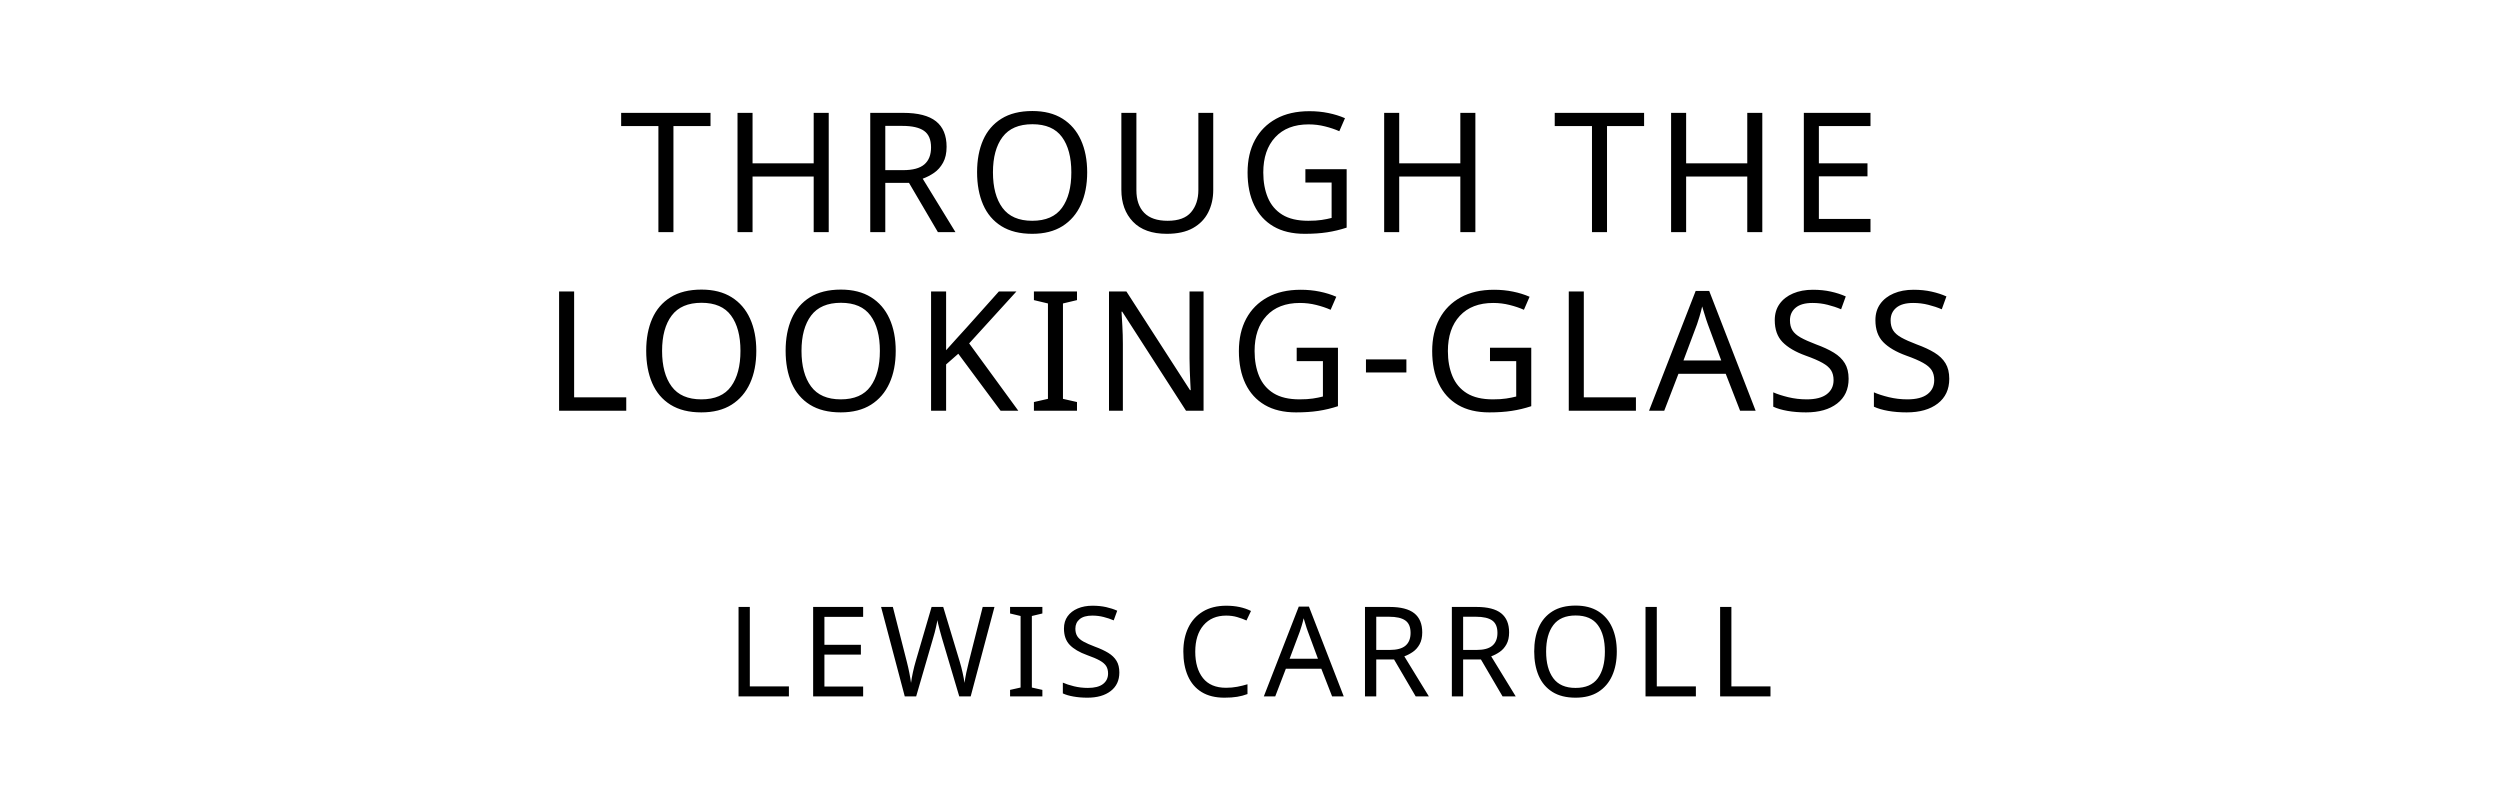
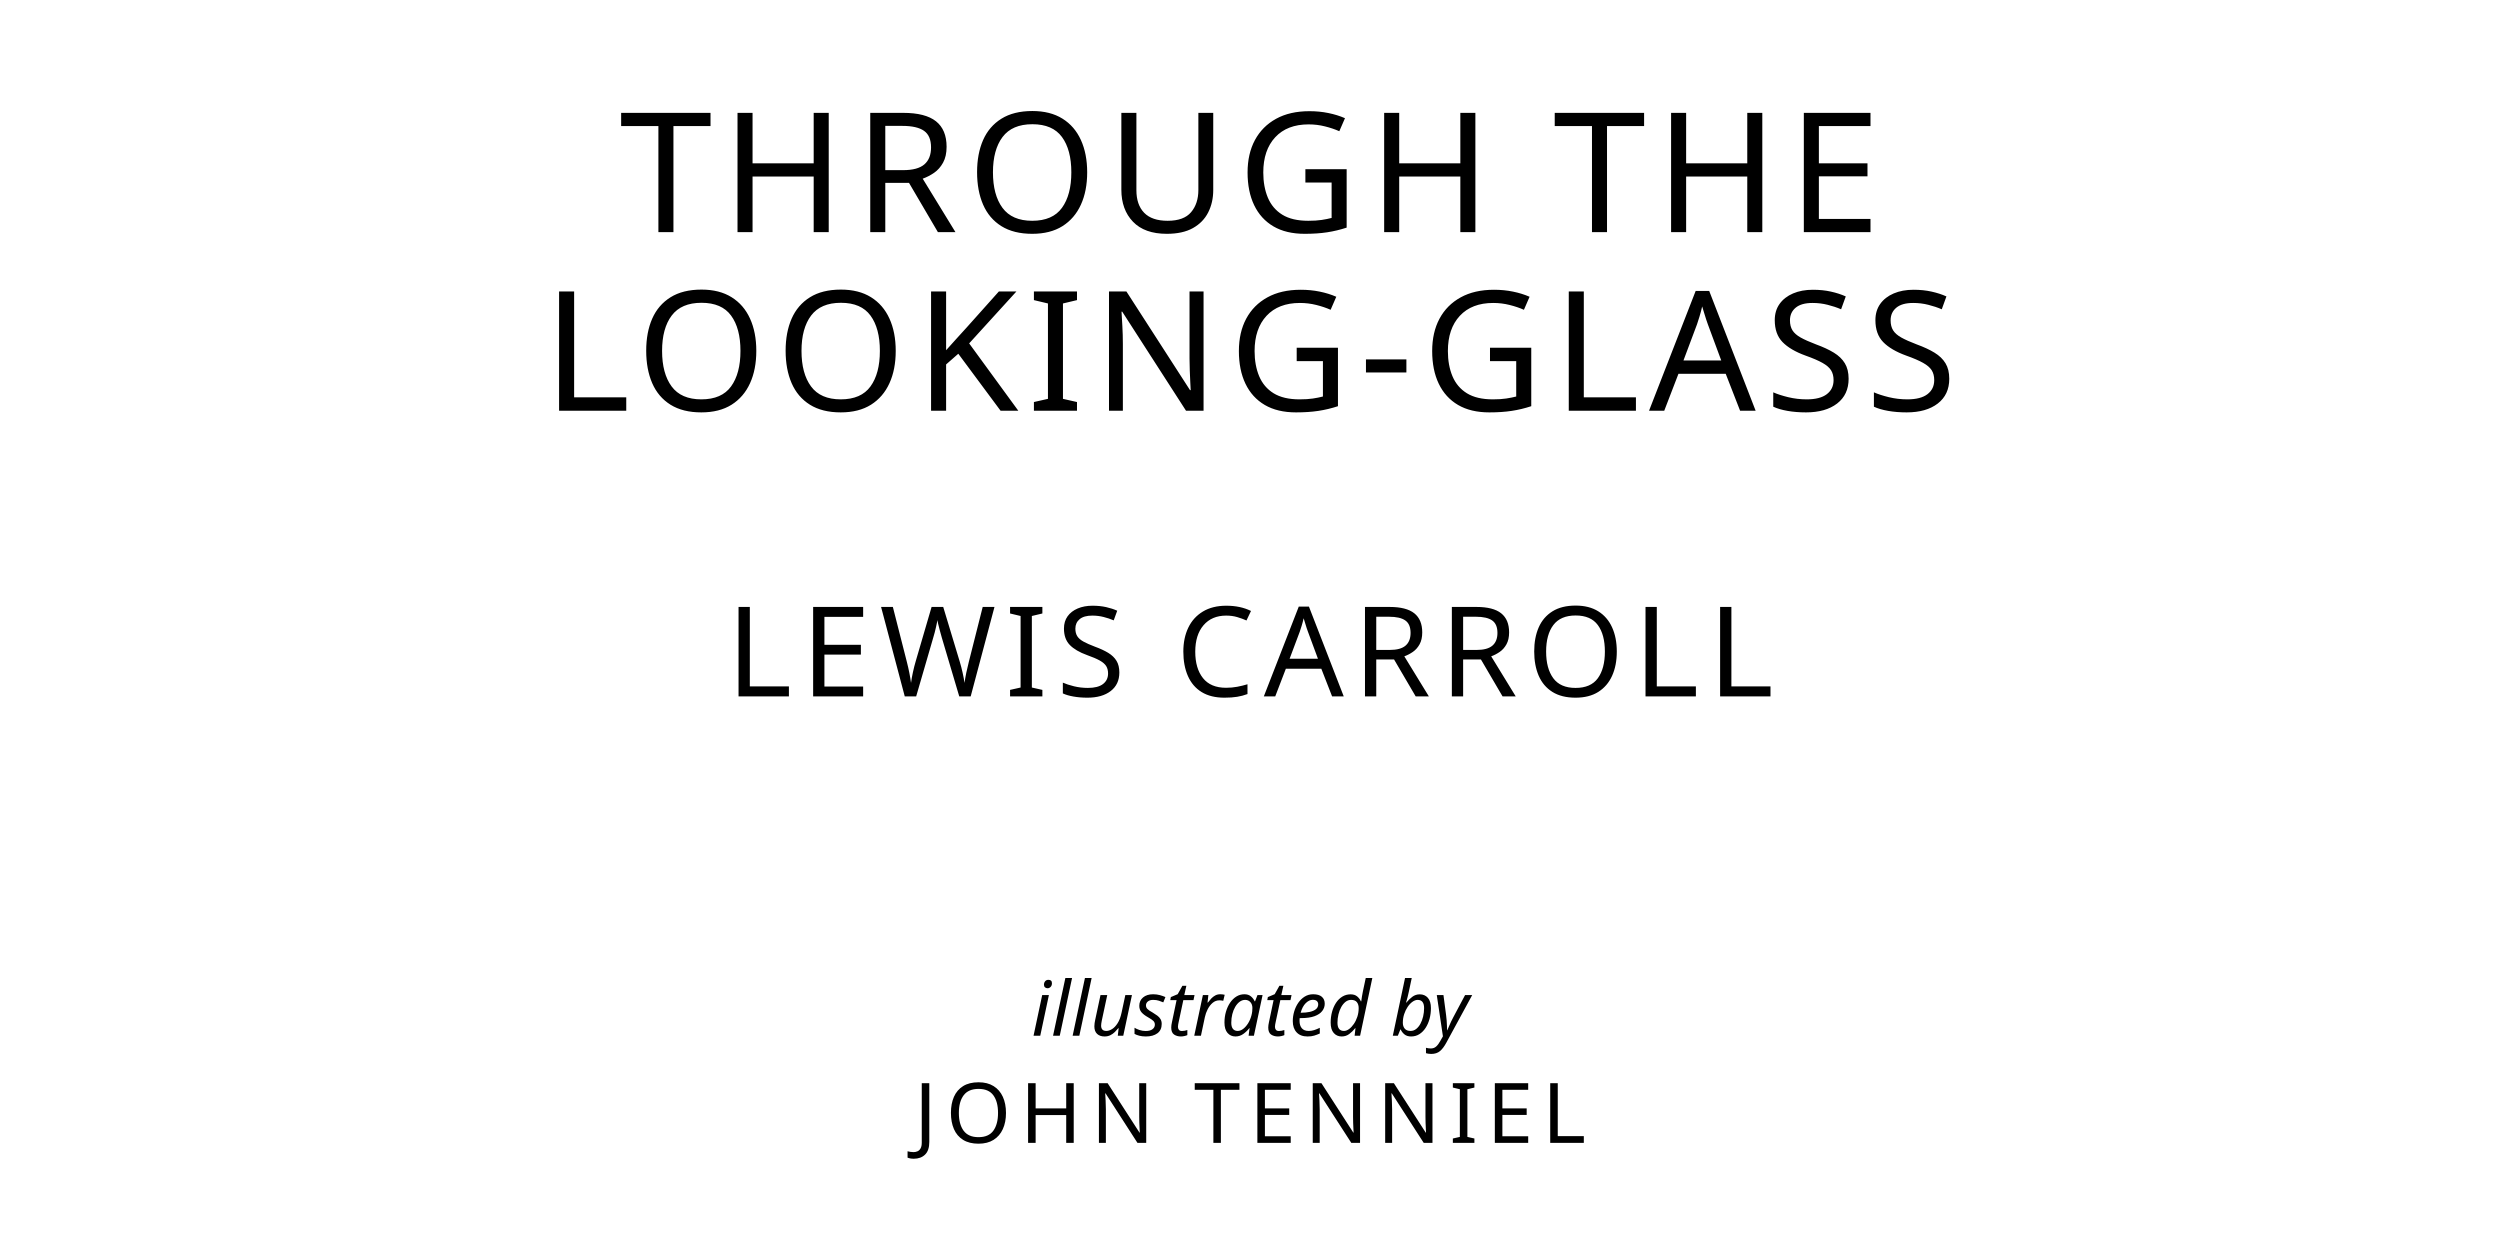
- <svg xmlns="http://www.w3.org/2000/svg" version="1.1" viewBox="0 0 1400 440">
+ <svg xmlns="http://www.w3.org/2000/svg" version="1.1" viewBox="0 0 1400 690">
  <style type="text/css">
		text{
			font-family: League Spartan;
			letter-spacing: 5px;
			text-anchor: middle;
		}

		.title{
			font-size: 93.567px;
		}

		.author{
			font-size: 70.175px;
		}
+ 
+ 		.contributor-descriptor{
+ 			font-family: OFL Sorts Mill Goudy;
+ 			font-size: 42.508px;
+ 			font-style: italic;
+ 			letter-spacing: 0;
+ 		}
+ 
+ .contributor{
+ 	font-size: 46.784px;
+ }
	</style>
  <text class="title" x="700" y="130">THROUGH THE</text>
  <text class="title" x="700" y="230">LOOKING-GLASS</text>
  <text class="author" x="700" y="390">LEWIS CARROLL</text>
+   <text class="contributor-descriptor" x="700" y="580">illustrated by</text>
+   <text class="contributor" x="700" y="640">JOHN TENNIEL</text>
</svg>
